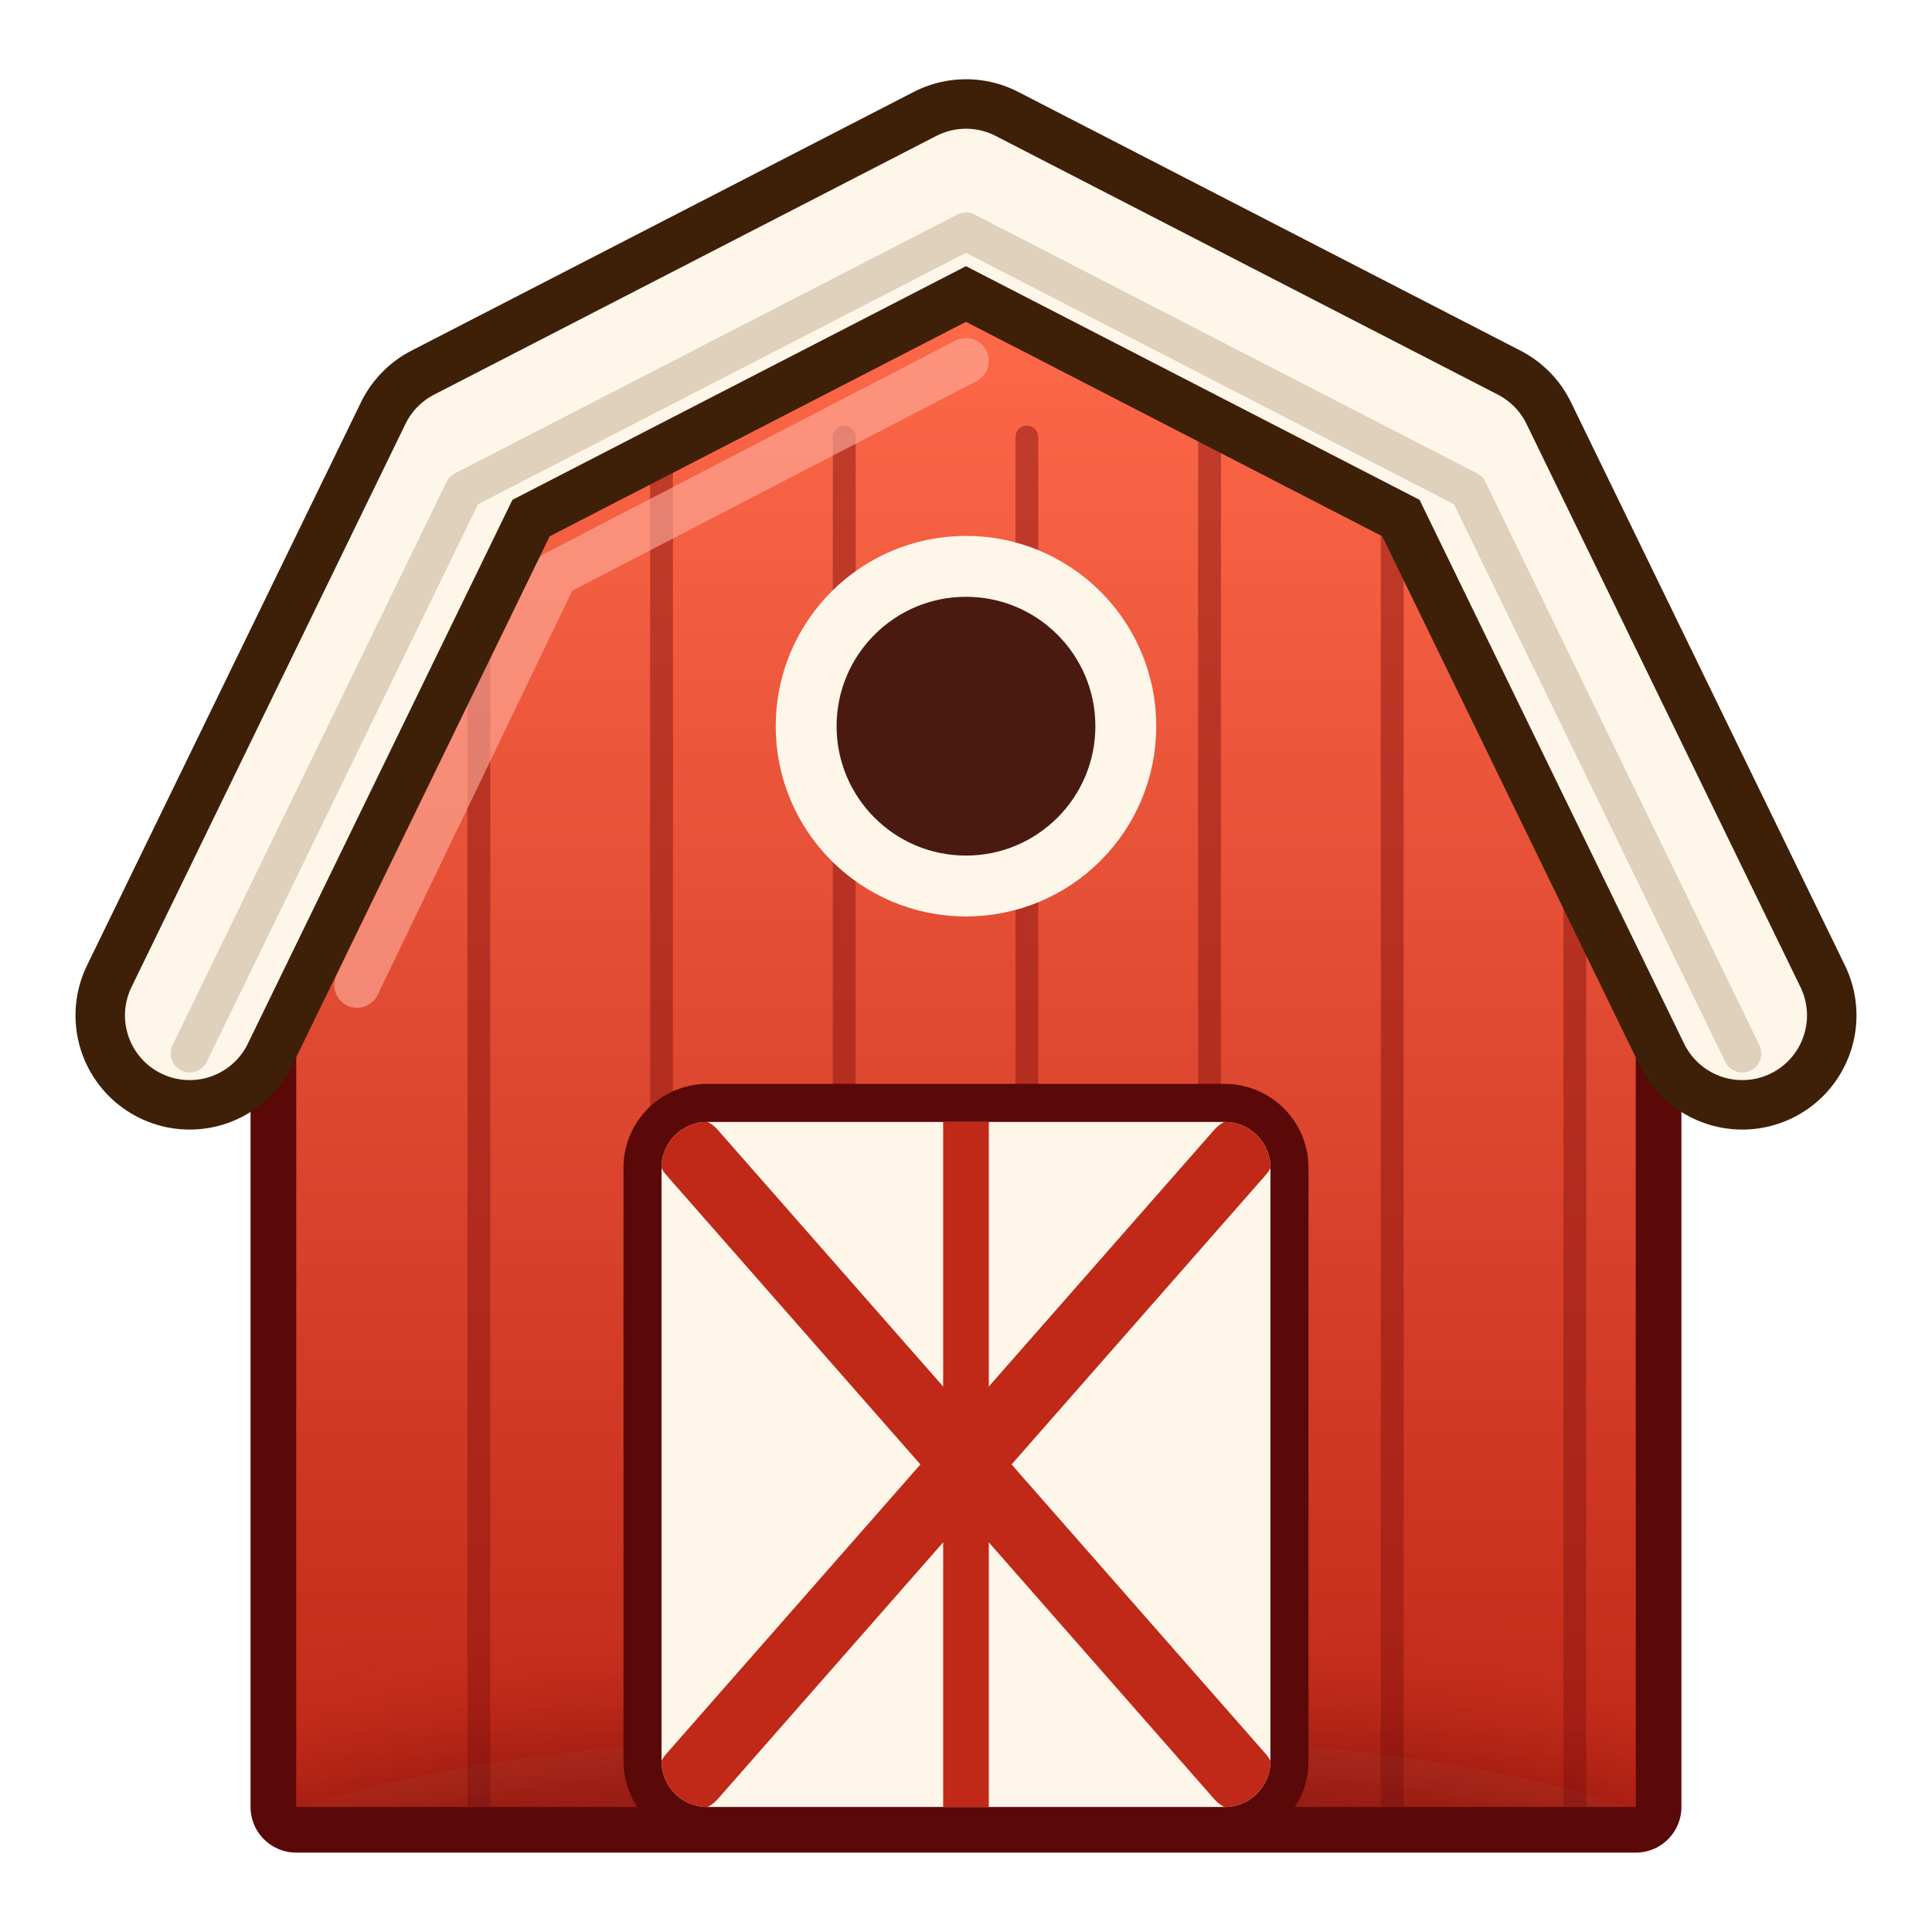
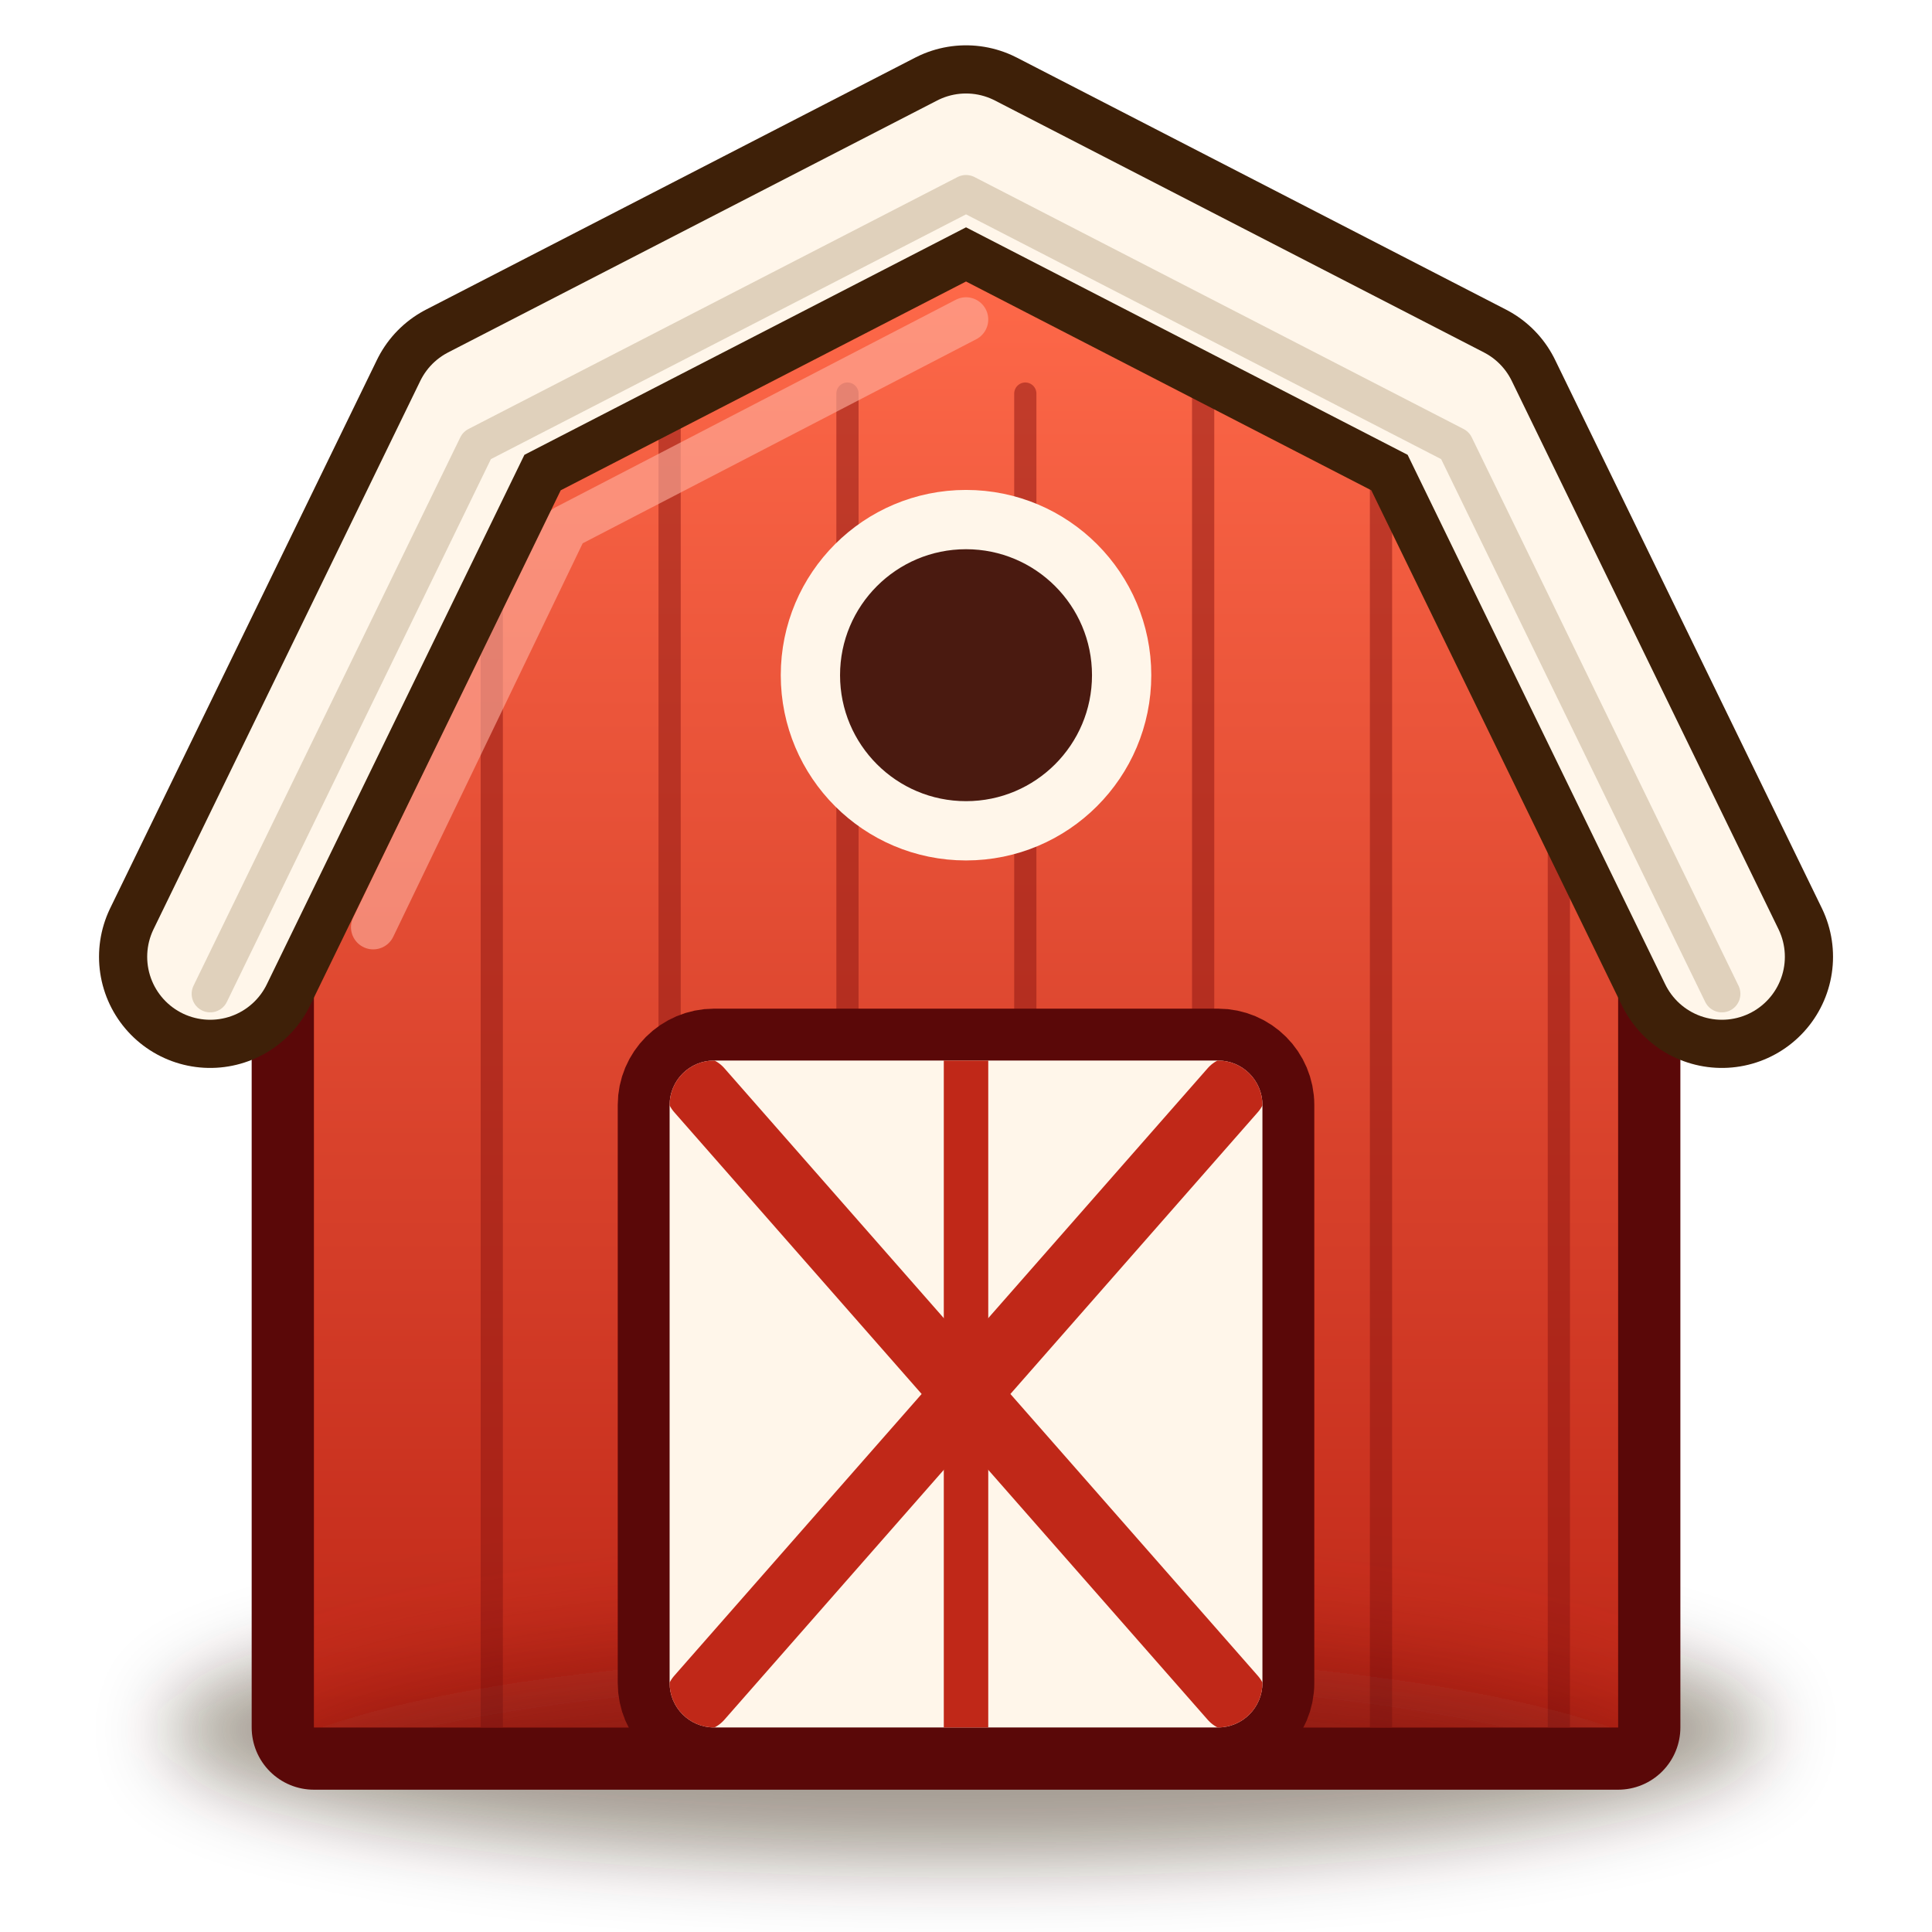
<svg xmlns="http://www.w3.org/2000/svg" width="256" height="256" viewBox="0 0 256 256">
  <defs>
    <filter id="b1" x="-60%" y="-60%" width="220%" height="220%">
      <feGaussianBlur stdDeviation="1.2" />
    </filter>
    <filter id="b2" x="-60%" y="-60%" width="220%" height="220%">
      <feGaussianBlur stdDeviation="2.2" />
    </filter>
    <filter id="b3" x="-60%" y="-60%" width="220%" height="220%">
      <feGaussianBlur stdDeviation="3.5" />
    </filter>
    <filter id="b5" x="-60%" y="-60%" width="220%" height="220%">
      <feGaussianBlur stdDeviation="5" />
    </filter>
    <filter id="b8" x="-60%" y="-60%" width="220%" height="220%">
      <feGaussianBlur stdDeviation="8" />
    </filter>
    <filter id="b12" x="-60%" y="-60%" width="220%" height="220%">
      <feGaussianBlur stdDeviation="12" />
    </filter>
    <linearGradient id="g74" x1="0" y1="0" x2="0" y2="1">
      <stop offset="0" stop-color="#ff6a4a" />
      <stop offset="1" stop-color="#c02818" />
    </linearGradient>
    <path id="p75" d="M40 240 V130 L70 70 L128 40 L186 70 L216 130 V240 Z" />
    <clipPath id="p75c">
      <use href="#p75" />
    </clipPath>
    <rect id="p76" x="88" y="150" width="80" height="90" rx="6" />
    <clipPath id="p76c">
      <use href="#p76" />
    </clipPath>
  </defs>
-   <g transform="translate(-1.09 -2.61) scale(1.0085)">
+   <g transform="translate(2.32 -6.76) scale(0.9819)">
+     <ellipse cx="128.0" cy="240.31" rx="107.64" ry="17.55" fill="#2a1206" opacity="0.42" filter="url(#b5)" />
    <g>
-       <use href="#p75" fill="#5a0808" stroke="#5a0808" stroke-width="12" stroke-linejoin="round" stroke-linecap="round" />
+       <use href="#p75" fill="#5a0808" stroke="#5a0808" stroke-width="16.8" stroke-linejoin="round" stroke-linecap="round" />
      <use href="#p75" fill="url(#g74)" />
      <g clip-path="url(#p75c)">
        <path d="M64 60 V240" fill="none" stroke="#8a1410" stroke-width="3" stroke-linecap="round" stroke-linejoin="round" opacity="0.5" />
        <path d="M88 60 V240" fill="none" stroke="#8a1410" stroke-width="3" stroke-linecap="round" stroke-linejoin="round" opacity="0.5" />
        <path d="M112 60 V240" fill="none" stroke="#8a1410" stroke-width="3" stroke-linecap="round" stroke-linejoin="round" opacity="0.5" />
        <path d="M136 60 V240" fill="none" stroke="#8a1410" stroke-width="3" stroke-linecap="round" stroke-linejoin="round" opacity="0.5" />
        <path d="M160 60 V240" fill="none" stroke="#8a1410" stroke-width="3" stroke-linecap="round" stroke-linejoin="round" opacity="0.5" />
        <path d="M184 60 V240" fill="none" stroke="#8a1410" stroke-width="3" stroke-linecap="round" stroke-linejoin="round" opacity="0.5" />
        <path d="M208 60 V240" fill="none" stroke="#8a1410" stroke-width="3" stroke-linecap="round" stroke-linejoin="round" opacity="0.5" />
        <path d="M48 132 L74 78 L128 50" fill="none" stroke="#ffb0a0" stroke-width="6" stroke-linecap="round" stroke-linejoin="round" opacity="0.6" filter="url(#b1.5)" />
        <ellipse cx="128" cy="250" rx="100" ry="20" fill="#5a0808" opacity="0.5" filter="url(#b8)" />
      </g>
    </g>
    <path d="M26 136 L62 62 L128 28 L194 62 L230 136" fill="none" stroke="#3e2008" stroke-width="30" stroke-linecap="round" stroke-linejoin="round" opacity="1" />
    <path d="M26 136 L62 62 L128 28 L194 62 L230 136" fill="none" stroke="#fff6ea" stroke-width="17" stroke-linecap="round" stroke-linejoin="round" opacity="1" />
    <path d="M26 136 L62 62 L128 28 L194 62 L230 136" fill="none" stroke="#d8c8b0" stroke-width="5" stroke-linecap="round" stroke-linejoin="round" opacity="0.8" transform="translate(0 5)" />
    <g>
-       <use href="#p76" fill="#5a0808" stroke="#5a0808" stroke-width="10" stroke-linejoin="round" stroke-linecap="round" />
+       <use href="#p76" fill="#5a0808" stroke="#5a0808" stroke-width="14.0" stroke-linejoin="round" stroke-linecap="round" />
      <use href="#p76" fill="#fff6ea" />
      <g clip-path="url(#p76c)">
        <path d="M92 154 L164 236 M164 154 L92 236" fill="none" stroke="#c02818" stroke-width="9" stroke-linecap="round" stroke-linejoin="round" opacity="1" />
        <path d="M128 150 V240" fill="none" stroke="#c02818" stroke-width="6" stroke-linecap="round" stroke-linejoin="round" opacity="1" />
      </g>
    </g>
    <circle cx="128" cy="98" r="21" fill="#4a1a10" stroke="#fff6ea" stroke-width="8" />
  </g>
</svg>
